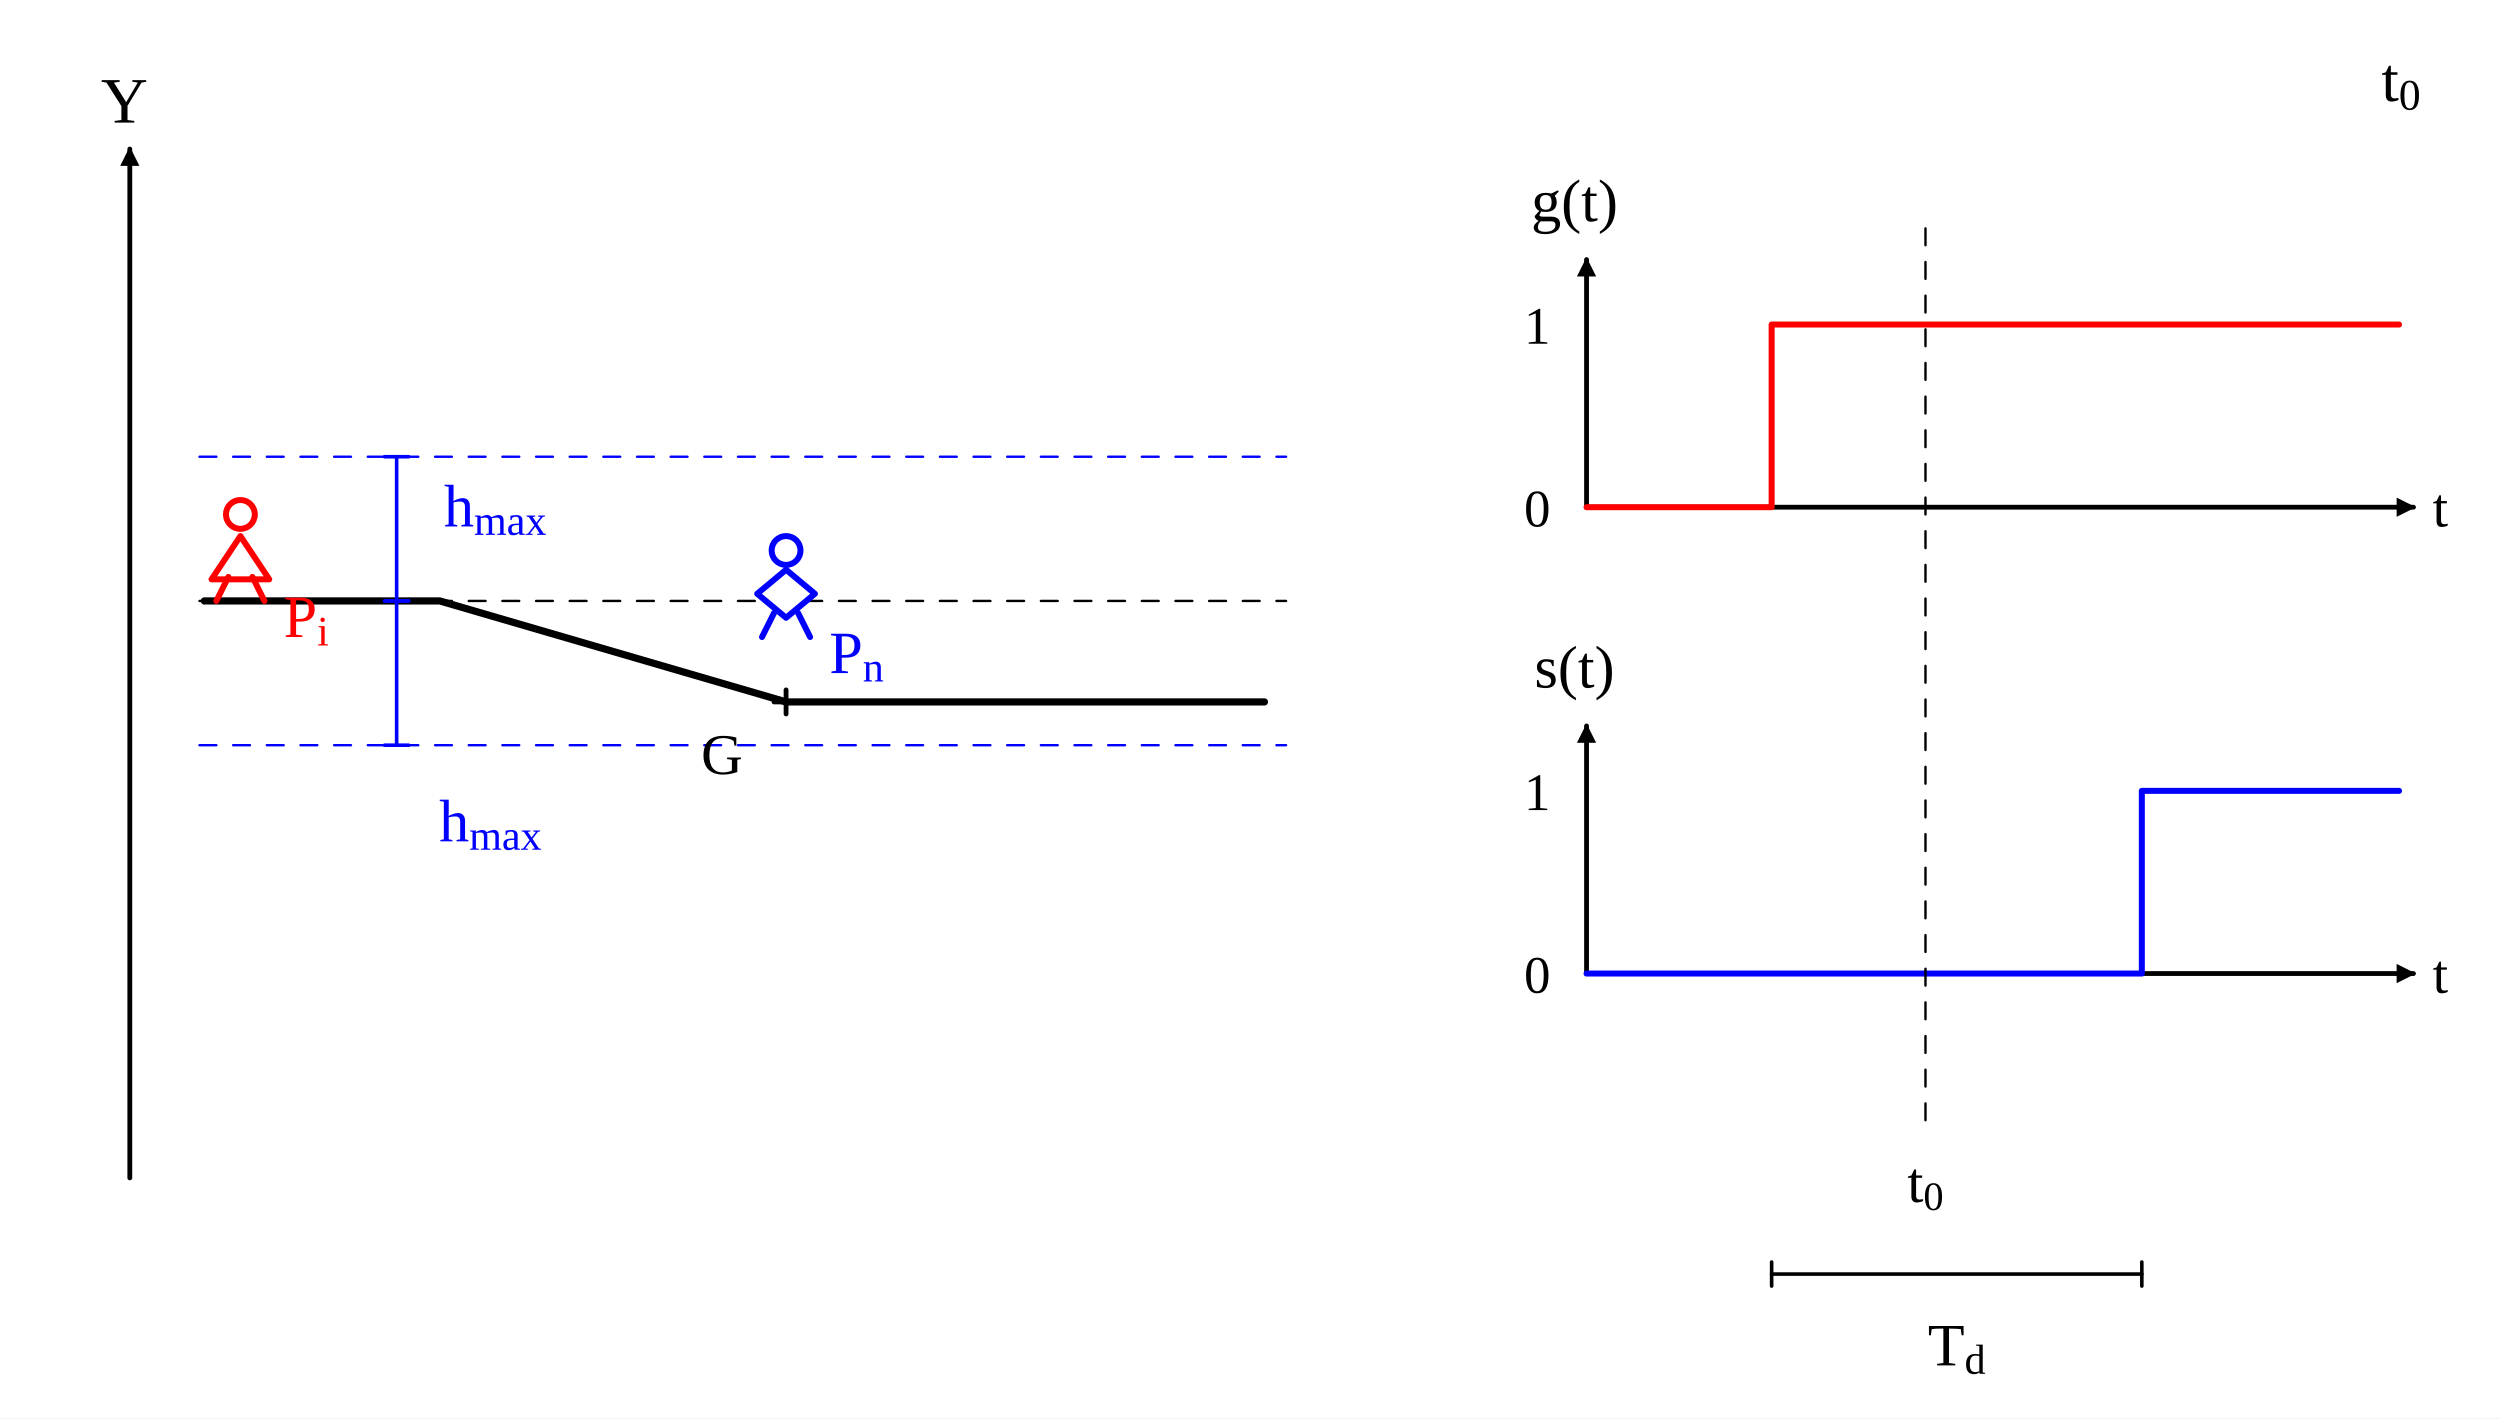
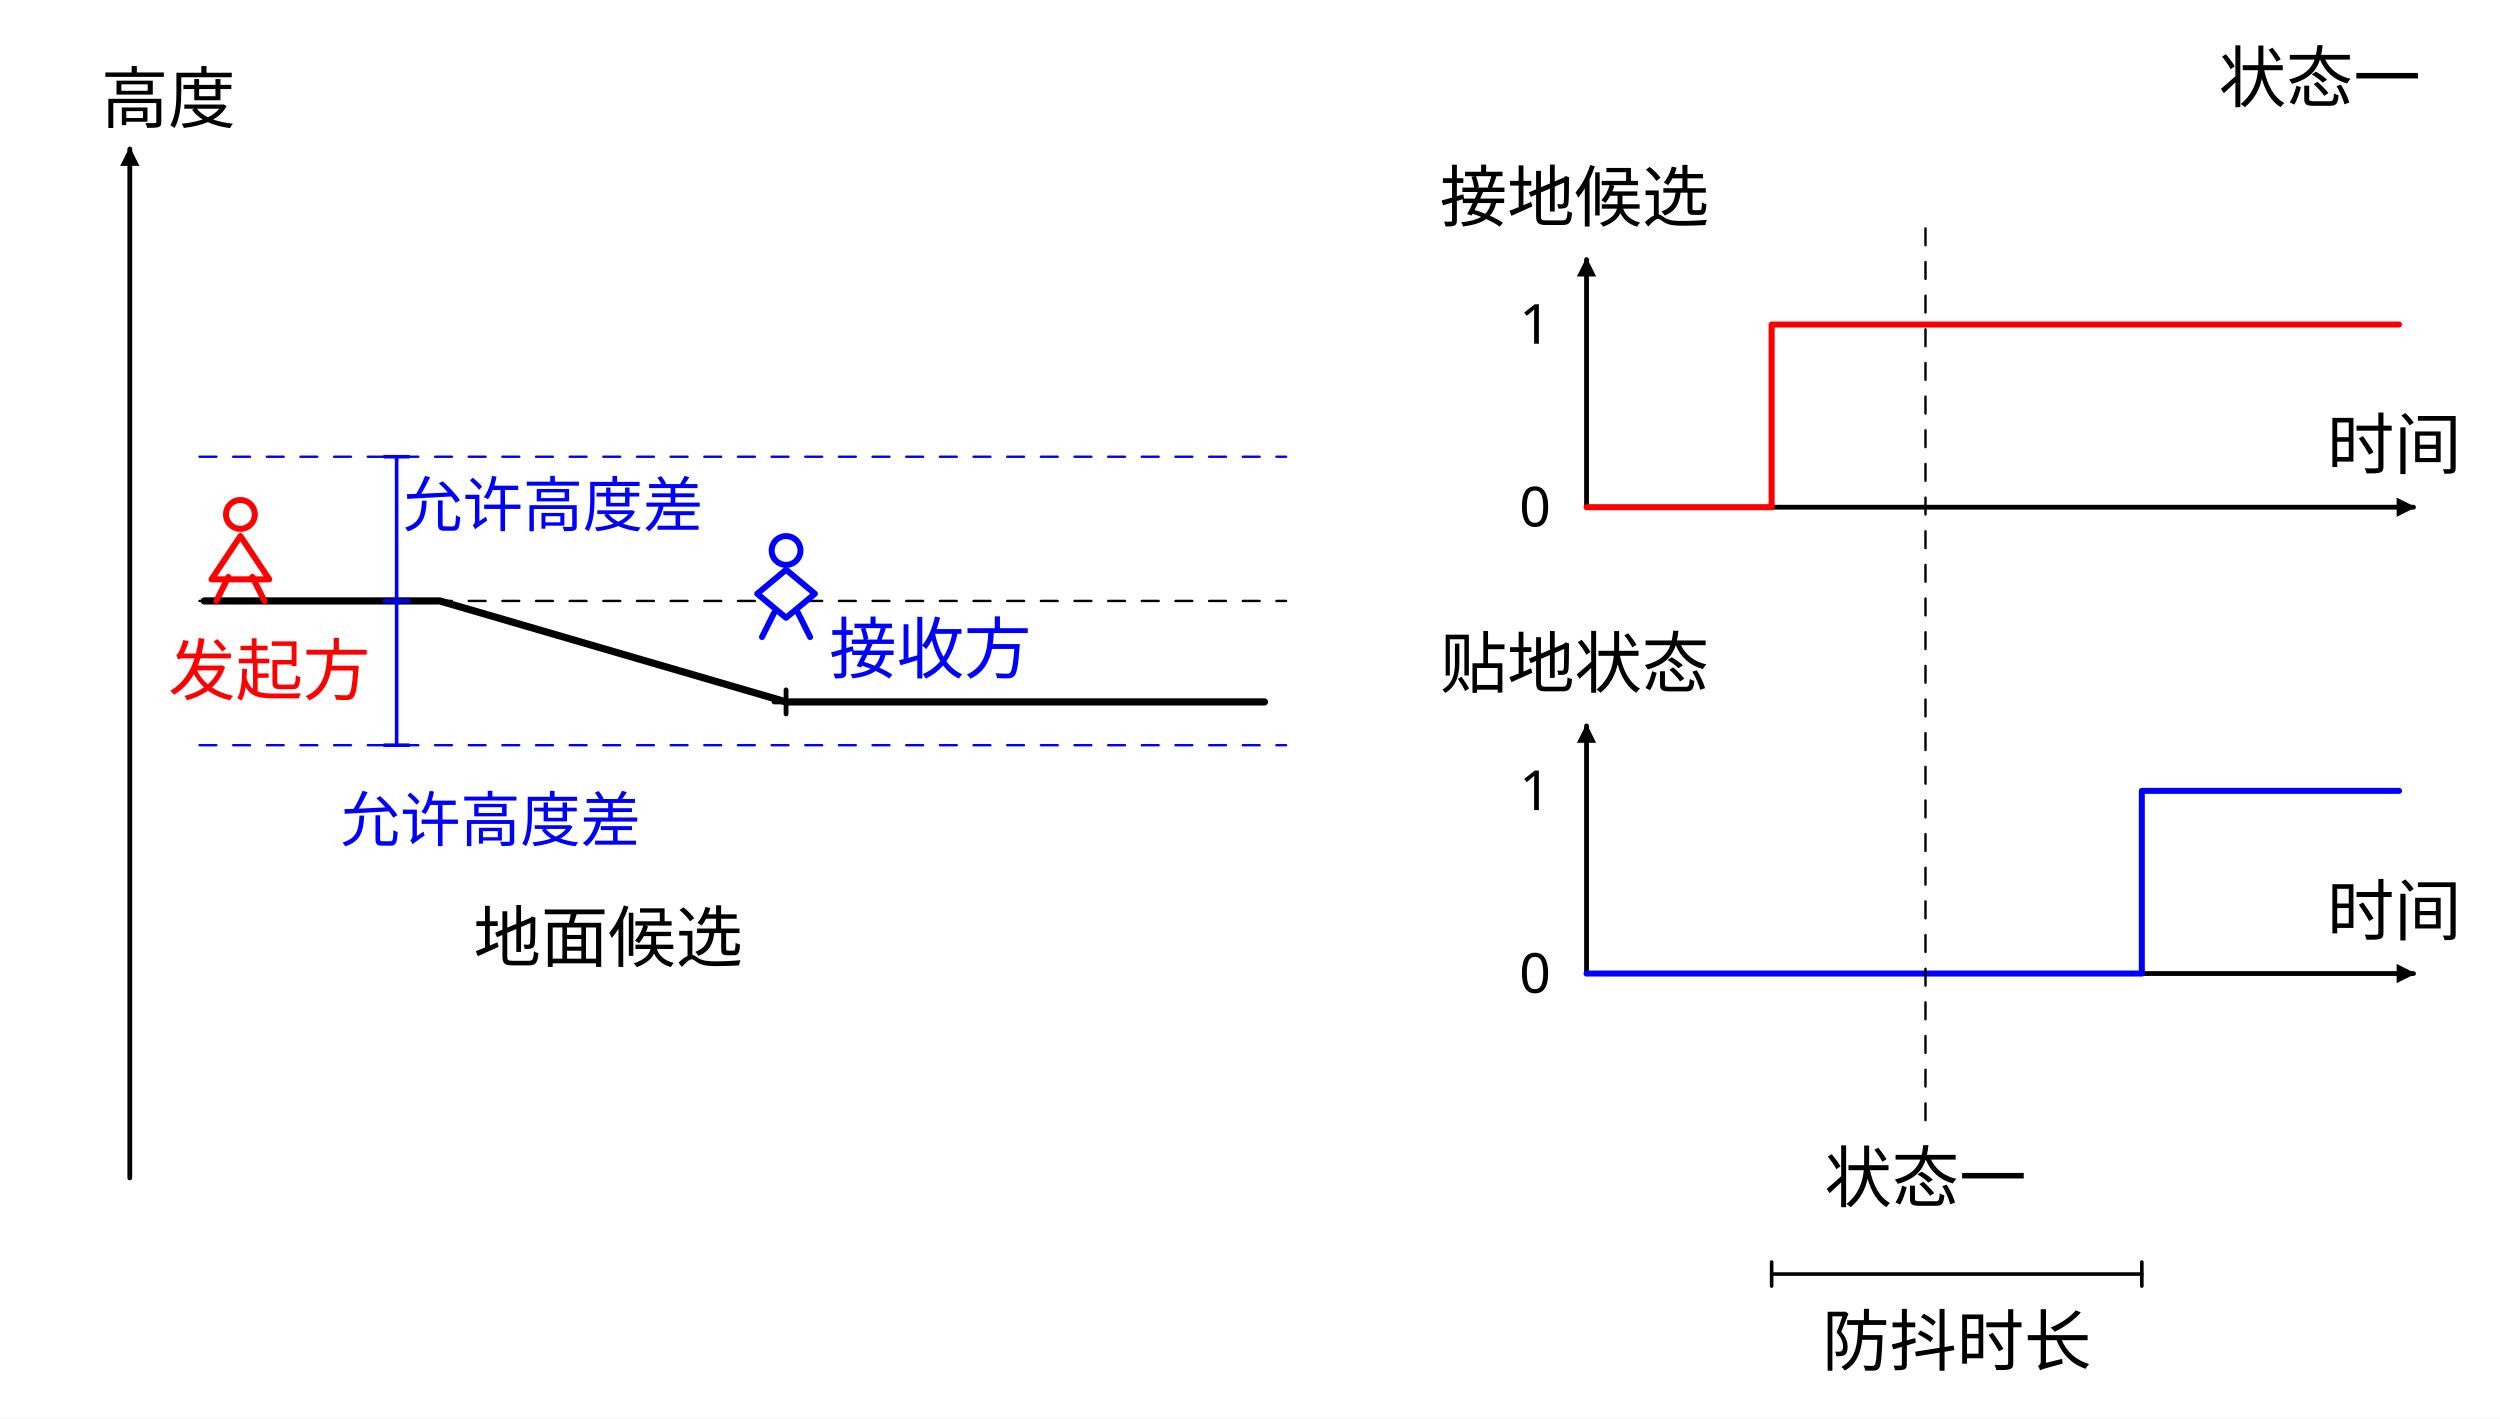
<svg xmlns="http://www.w3.org/2000/svg" width="1040" height="590" viewBox="0 0 1040 590" role="img" aria-labelledby="title desc">
  <defs>
    <marker id="k" markerWidth="9" markerHeight="9" refX="7" refY="4" orient="auto" markerUnits="userSpaceOnUse">
      <path d="M0 0L8 4L0 8Z" fill="#000000" />
    </marker>
    <marker id="r" markerWidth="9" markerHeight="9" refX="7" refY="4" orient="auto" markerUnits="userSpaceOnUse">
      <path d="M0 0L8 4L0 8Z" fill="#FF0000" />
    </marker>
    <marker id="b" markerWidth="9" markerHeight="9" refX="7" refY="4" orient="auto" markerUnits="userSpaceOnUse">
      <path d="M0 0L8 4L0 8Z" fill="#0000FF" />
    </marker>
  </defs>
  <rect width="1040" height="590" fill="#FFFFFF" />
  <g stroke-linecap="round" stroke-linejoin="round">
-     <text x="1007" y="42" fill="#000000" font-family="Cambria Math, Times New Roman, serif" font-size="26" text-anchor="end">t<tspan baseline-shift="sub" font-size="70%">0</tspan>
-     </text>
+     <text x="923.00" y="42.40" fill="#000000" font-family="Microsoft YaHei, PingFang SC, sans-serif" font-size="28" text-anchor="start">状态一</text>
    <path d="M54.00 490.00L54.00 62.00" fill="none" stroke="#000000" stroke-width="2" marker-end="url(#k)" />
-     <text x="42" y="51" fill="#000000" font-family="Cambria Math, Times New Roman, serif" font-size="27" text-anchor="start">Y</text>
+     <text x="42.00" y="51.00" fill="#000000" font-family="Microsoft YaHei, PingFang SC, sans-serif" font-size="28" text-anchor="start">高度</text>
    <path d="M83.00 250.00L535.00 250.00" fill="none" stroke="#000000" stroke-width="1" stroke-dasharray="7 7" />
    <path d="M83.00 190.00L535.00 190.00" fill="none" stroke="#0000FF" stroke-width="1" stroke-dasharray="7 7" />
    <path d="M83.00 310.00L535.00 310.00" fill="none" stroke="#0000FF" stroke-width="1" stroke-dasharray="7 7" />
    <path d="M85.00 250.00L183.00 250.00L327.00 292.00L526.00 292.00" fill="none" stroke="#000000" stroke-width="3" />
    <path d="M165.00 250.00L165.00 310.00" fill="none" stroke="#0000FF" stroke-width="1.5" />
    <path d="M170.00 250.00L160.00 250.00" fill="none" stroke="#0000FF" stroke-width="1.5" />
    <path d="M170.00 310.00L160.00 310.00" fill="none" stroke="#0000FF" stroke-width="1.5" />
-     <text x="204" y="350" fill="#0000FF" font-family="Cambria Math, Times New Roman, serif" font-size="25" text-anchor="middle">h<tspan baseline-shift="sub" font-size="70%">max</tspan>
-     </text>
+     <text x="141.50" y="350.00" fill="#0000FF" font-family="Microsoft YaHei, PingFang SC, sans-serif" font-size="25" text-anchor="start">允许高度差</text>
    <path d="M165.00 190.00L165.00 250.00" fill="none" stroke="#0000FF" stroke-width="1.5" />
    <path d="M170.00 190.00L160.00 190.00" fill="none" stroke="#0000FF" stroke-width="1.5" />
    <path d="M170.00 250.00L160.00 250.00" fill="none" stroke="#0000FF" stroke-width="1.5" />
-     <text x="206" y="219" fill="#0000FF" font-family="Cambria Math, Times New Roman, serif" font-size="25" text-anchor="middle">h<tspan baseline-shift="sub" font-size="70%">max</tspan>
-     </text>
+     <text x="167.50" y="219.00" fill="#0000FF" font-family="Microsoft YaHei, PingFang SC, sans-serif" font-size="25" text-anchor="start">允许高度差</text>
    <path d="M322.00 292.00L332.00 292.00" fill="none" stroke="#000000" stroke-width="2" />
    <path d="M327.00 287.00L327.00 297.00" fill="none" stroke="#000000" stroke-width="2" />
-     <text x="309" y="322" fill="#000000" font-family="Cambria Math, Times New Roman, serif" font-size="24" text-anchor="end">G</text>
+     <text x="197.00" y="400.00" fill="#000000" font-family="Microsoft YaHei, PingFang SC, sans-serif" font-size="28" text-anchor="start">地面候选</text>
    <path d="M660.00 211.00L1004.00 211.00" fill="none" stroke="#000000" stroke-width="2" marker-end="url(#k)" />
    <path d="M660.00 211.00L660.00 108.00" fill="none" stroke="#000000" stroke-width="2" marker-end="url(#k)" />
-     <text x="645" y="219" fill="#000000" font-family="Cambria Math, Times New Roman, serif" font-size="22" text-anchor="end">0</text>
-     <text x="645" y="143" fill="#000000" font-family="Cambria Math, Times New Roman, serif" font-size="22" text-anchor="end">1</text>
-     <text x="655" y="92" fill="#000000" font-family="Cambria Math, Times New Roman, serif" font-size="25" text-anchor="middle">g(t)</text>
-     <text x="1012" y="219" fill="#000000" font-family="Cambria Math, Times New Roman, serif" font-size="23" text-anchor="start">t</text>
+     <text x="632.00" y="219.00" fill="#000000" font-family="Microsoft YaHei, PingFang SC, sans-serif" font-size="23" text-anchor="start">0</text>
+     <text x="632.00" y="143.00" fill="#000000" font-family="Microsoft YaHei, PingFang SC, sans-serif" font-size="23" text-anchor="start">1</text>
+     <text x="599.00" y="92.00" fill="#000000" font-family="Microsoft YaHei, PingFang SC, sans-serif" font-size="28" text-anchor="start">接地候选</text>
+     <text x="968.00" y="195.00" fill="#000000" font-family="Microsoft YaHei, PingFang SC, sans-serif" font-size="28" text-anchor="start">时间</text>
    <path d="M660.00 405.00L1004.00 405.00" fill="none" stroke="#000000" stroke-width="2" marker-end="url(#k)" />
    <path d="M660.00 405.00L660.00 302.00" fill="none" stroke="#000000" stroke-width="2" marker-end="url(#k)" />
-     <text x="645" y="413" fill="#000000" font-family="Cambria Math, Times New Roman, serif" font-size="22" text-anchor="end">0</text>
-     <text x="645" y="337" fill="#000000" font-family="Cambria Math, Times New Roman, serif" font-size="22" text-anchor="end">1</text>
-     <text x="655" y="286" fill="#000000" font-family="Cambria Math, Times New Roman, serif" font-size="25" text-anchor="middle">s(t)</text>
-     <text x="1012" y="413" fill="#000000" font-family="Cambria Math, Times New Roman, serif" font-size="23" text-anchor="start">t</text>
+     <text x="632.00" y="413.00" fill="#000000" font-family="Microsoft YaHei, PingFang SC, sans-serif" font-size="23" text-anchor="start">0</text>
+     <text x="632.00" y="337.00" fill="#000000" font-family="Microsoft YaHei, PingFang SC, sans-serif" font-size="23" text-anchor="start">1</text>
+     <text x="599.00" y="286.00" fill="#000000" font-family="Microsoft YaHei, PingFang SC, sans-serif" font-size="28" text-anchor="start">贴地状态</text>
+     <text x="968.00" y="389.00" fill="#000000" font-family="Microsoft YaHei, PingFang SC, sans-serif" font-size="28" text-anchor="start">时间</text>
    <path d="M660.00 211.00L737.00 211.00L737.00 135.00L998.00 135.00" fill="none" stroke="#FF0000" stroke-width="2.5" />
    <path d="M660.00 405.00L891.00 405.00L891.00 329.00L998.00 329.00" fill="none" stroke="#0000FF" stroke-width="2.5" />
    <path d="M801.00 95.00L801.00 470.00" fill="none" stroke="#000000" stroke-width="1" stroke-dasharray="7 7" />
-     <text x="801" y="500" fill="#000000" font-family="Cambria Math, Times New Roman, serif" font-size="24" text-anchor="middle">t<tspan baseline-shift="sub" font-size="70%">0</tspan>
-     </text>
+     <text x="759.00" y="500.00" fill="#000000" font-family="Microsoft YaHei, PingFang SC, sans-serif" font-size="28" text-anchor="start">状态一</text>
    <path d="M737.00 530.00L891.00 530.00" fill="none" stroke="#000000" stroke-width="1.5" />
    <path d="M737.00 525.00L737.00 535.00" fill="none" stroke="#000000" stroke-width="1.5" />
    <path d="M891.00 525.00L891.00 535.00" fill="none" stroke="#000000" stroke-width="1.5" />
-     <text x="814" y="568" fill="#000000" font-family="Cambria Math, Times New Roman, serif" font-size="25" text-anchor="middle">T<tspan baseline-shift="sub" font-size="70%">d</tspan>
-     </text>
+     <text x="758.00" y="568.00" fill="#000000" font-family="Microsoft YaHei, PingFang SC, sans-serif" font-size="28" text-anchor="start">防抖时长</text>
    <g data-role="initiator" data-x="100.00" data-y="250.00" transform="translate(100.00 250.00) scale(1)">
      <circle cx="0.00" cy="-36.00" r="6" fill="#FFFFFF" stroke="#FF0000" stroke-width="2.5" />
      <path d="M0 -27L-12 -9L12 -9Z" fill="#FFFFFF" stroke="#FF0000" stroke-width="2.5" />
      <path d="M-5.00 -10.00L-10.00 0.00" fill="none" stroke="#FF0000" stroke-width="2.5" />
      <path d="M5.00 -10.00L10.00 0.00" fill="none" stroke="#FF0000" stroke-width="2.5" />
    </g>
-     <text x="118" y="265" fill="#FF0000" font-family="Cambria Math, Times New Roman, serif" font-size="25" text-anchor="start">P<tspan baseline-shift="sub" font-size="70%">i</tspan>
-     </text>
+     <text x="70.00" y="289.00" fill="#FF0000" font-family="Microsoft YaHei, PingFang SC, sans-serif" font-size="28" text-anchor="start">发起方</text>
    <g data-role="recipient" data-x="327.00" data-y="265.00" transform="translate(327.00 265.00) scale(1)">
      <circle cx="0.00" cy="-36.00" r="6" fill="#FFFFFF" stroke="#0000FF" stroke-width="2.5" />
      <path d="M0 -28L-12 -18L0 -8L12 -18Z" fill="#FFFFFF" stroke="#0000FF" stroke-width="2.5" />
      <path d="M-5.00 -10.00L-10.00 0.00" fill="none" stroke="#0000FF" stroke-width="2.5" />
      <path d="M5.00 -10.00L10.00 0.00" fill="none" stroke="#0000FF" stroke-width="2.5" />
    </g>
-     <text x="345" y="280" fill="#0000FF" font-family="Cambria Math, Times New Roman, serif" font-size="25" text-anchor="start">P<tspan baseline-shift="sub" font-size="70%">n</tspan>
-     </text>
+     <text x="345.00" y="280.00" fill="#0000FF" font-family="Microsoft YaHei, PingFang SC, sans-serif" font-size="28" text-anchor="start">接收方</text>
  </g>
</svg>
